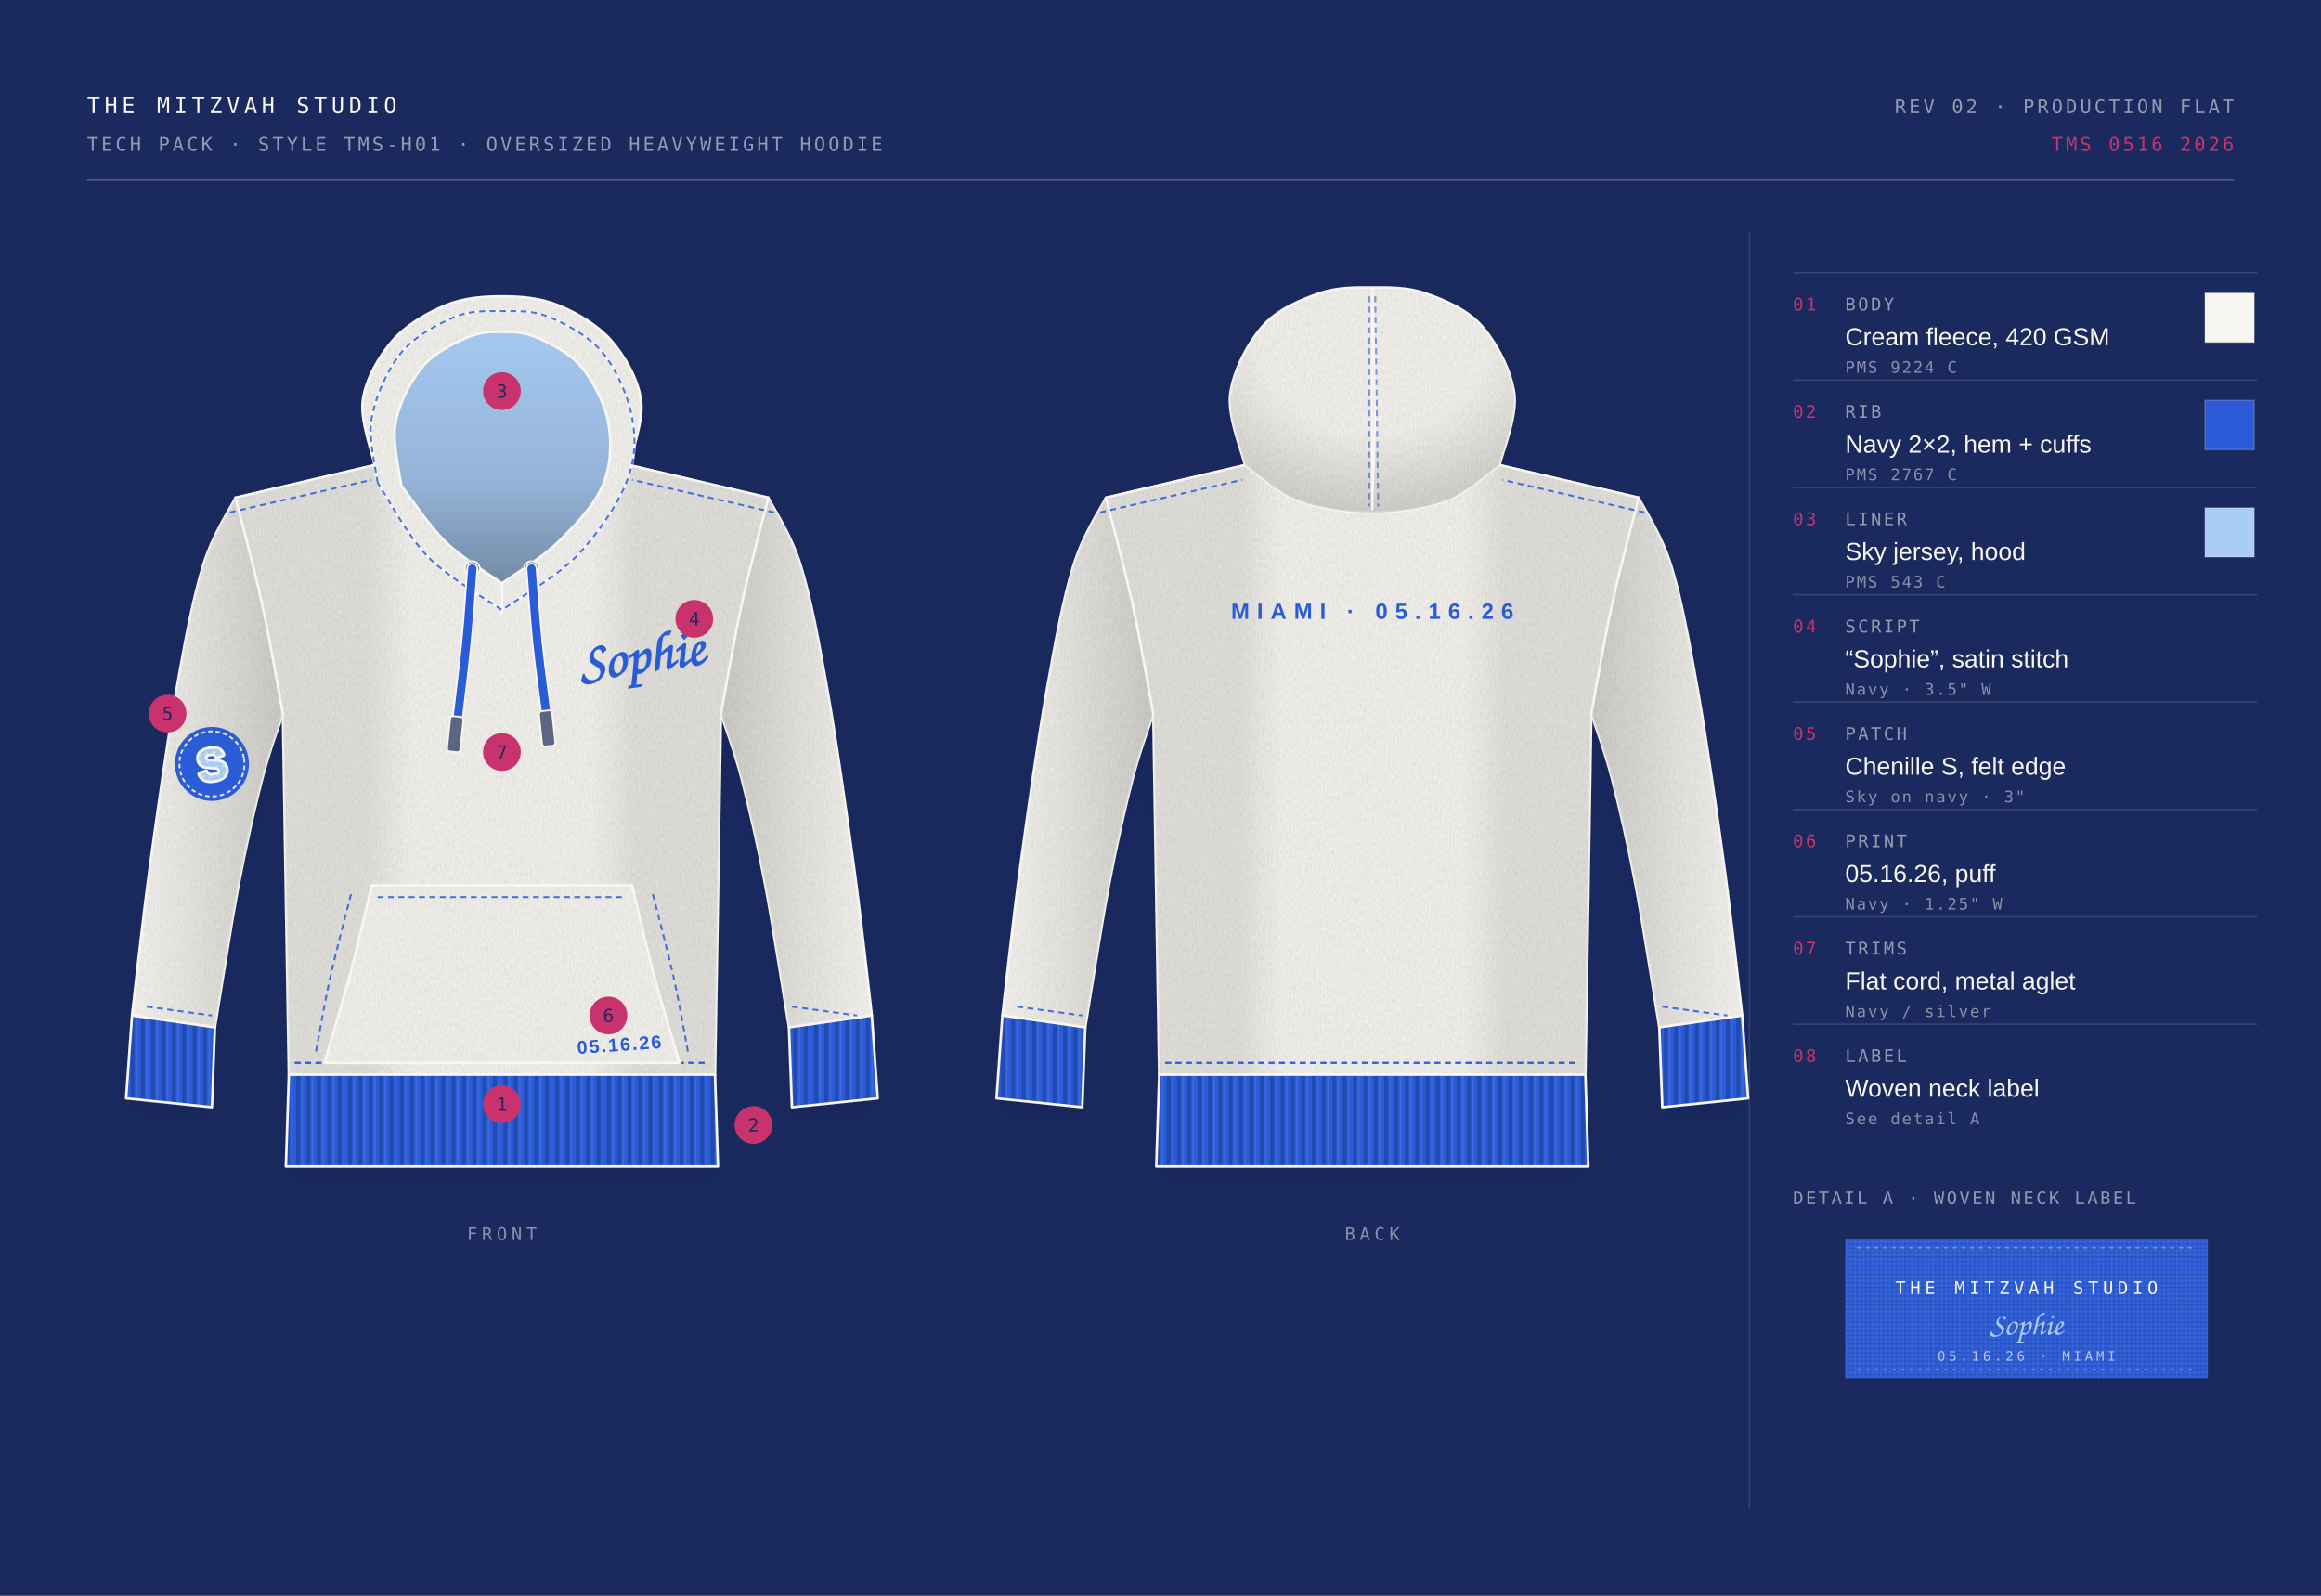
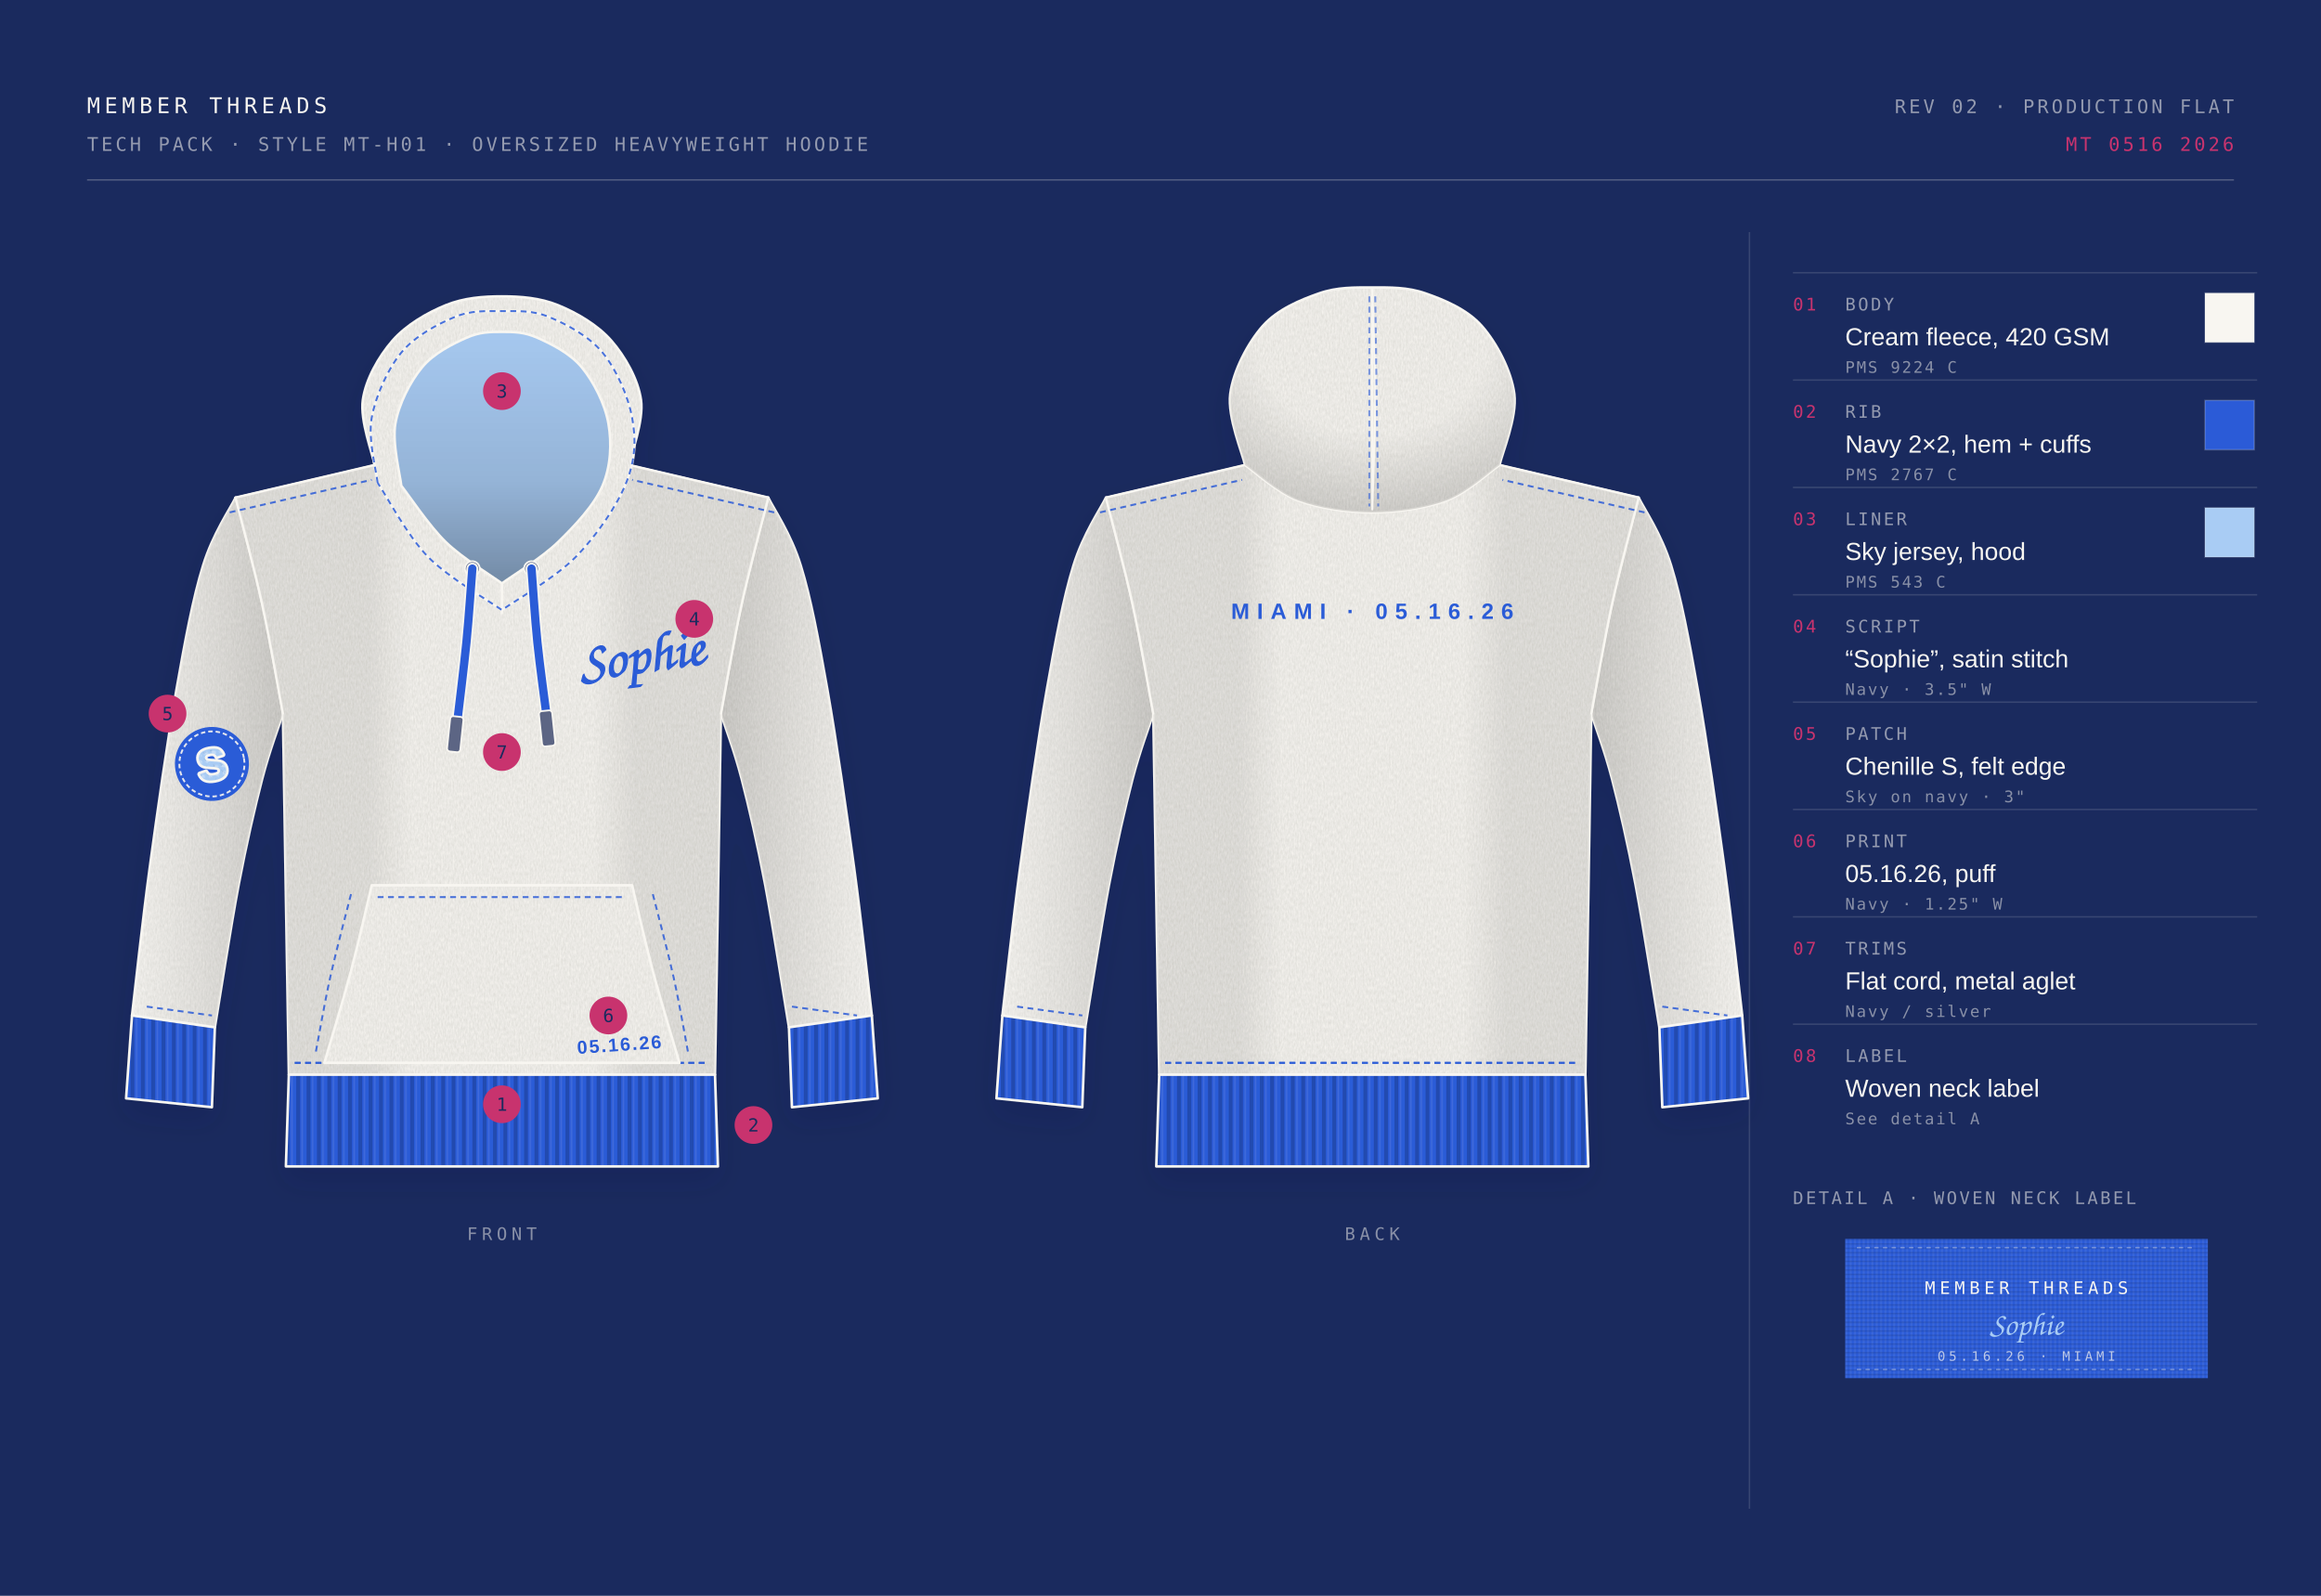
<svg xmlns="http://www.w3.org/2000/svg" viewBox="0 0 1600 1100" width="1600" height="1100" role="img">
  <defs>
    <filter id="pf-fleece" x="0" y="0" width="100%" height="100%">
      <feTurbulence type="fractalNoise" baseFrequency="0.9 0.35" numOctaves="2" seed="4" stitchTiles="stitch" />
      <feColorMatrix values="0 0 0 0 0  0 0 0 0 0  0 0 0 0 0  0 0 0 0.5 0" />
      <feComposite in2="SourceGraphic" operator="in" />
    </filter>
    <pattern id="pf-loops" width="5" height="5" patternUnits="userSpaceOnUse">
      <circle cx="2.5" cy="2.5" r="1.4" fill="#fff" fill-opacity="0.32" />
      <circle cx="1.2" cy="1.4" r="0.6" fill="#000" fill-opacity="0.12" />
    </pattern>
    <filter id="pf-fuzz" x="-10%" y="-10%" width="120%" height="120%">
      <feTurbulence type="fractalNoise" baseFrequency="0.9" numOctaves="2" seed="2" />
      <feDisplacementMap in="SourceGraphic" scale="2.2" />
    </filter>
    <filter id="pf-felt" x="0" y="0" width="100%" height="100%">
      <feTurbulence type="fractalNoise" baseFrequency="1.4" numOctaves="2" seed="8" />
      <feColorMatrix values="0 0 0 0 0  0 0 0 0 0  0 0 0 0 0  0 0 0 0.45 0" />
      <feComposite in2="SourceGraphic" operator="in" />
    </filter>
    <pattern id="pf-rib" width="7" height="10" patternUnits="userSpaceOnUse">
      <rect width="2.6" height="10" fill="#000" fill-opacity="0.18" />
      <rect x="3.6" width="1" height="10" fill="#fff" fill-opacity="0.1" />
    </pattern>
    <linearGradient id="pf-side" x1="0" x2="1">
      <stop offset="0.25" stop-color="#000" stop-opacity="0.07" />
      <stop offset="0.33" stop-color="#000" stop-opacity="0" />
      <stop offset="0.67" stop-color="#000" stop-opacity="0" />
      <stop offset="0.75" stop-color="#000" stop-opacity="0.07" />
    </linearGradient>
    <linearGradient id="pf-sleeveShadeL" x1="0" x2="1">
      <stop offset="0" stop-color="#fff" stop-opacity="0.12" />
      <stop offset="1" stop-color="#000" stop-opacity="0.16" />
    </linearGradient>
    <linearGradient id="pf-sleeveShadeR" x1="1" x2="0">
      <stop offset="0" stop-color="#fff" stop-opacity="0.12" />
      <stop offset="1" stop-color="#000" stop-opacity="0.16" />
    </linearGradient>
    <linearGradient id="pf-linerDepth" x1="0" y1="0" x2="0" y2="1">
      <stop offset="0" stop-color="#000" stop-opacity="0.02" />
      <stop offset="0.6" stop-color="#000" stop-opacity="0.12" />
      <stop offset="1" stop-color="#000" stop-opacity="0.32" />
    </linearGradient>
    <radialGradient id="pf-hoodBack" cx="0.5" cy="0.25" r="0.8">
      <stop offset="0.5" stop-color="#000" stop-opacity="0" />
      <stop offset="1" stop-color="#000" stop-opacity="0.16" />
    </radialGradient>
    <pattern id="pf-weave" width="3" height="3" patternUnits="userSpaceOnUse">
      <rect width="1.5" height="3" fill="#fff" fill-opacity="0.06" />
      <rect width="3" height="1" fill="#000" fill-opacity="0.12" />
    </pattern>
    <filter id="pf-drop" x="-10%" y="-10%" width="120%" height="125%">
      <feDropShadow dx="0" dy="10" stdDeviation="10" flood-color="#0E1A47" flood-opacity="0.12" />
    </filter>
  </defs>
  <rect width="1600" height="1100" fill="#1A2A5E" />
  <g font-family="'DM Mono','SF Mono',Menlo,Consolas,monospace" fill="#F8F6F1">
-     <text x="60" y="78" font-size="15" letter-spacing="3" font-weight="500">THE MITZVAH STUDIO</text>
-     <text x="60" y="104" font-size="13" letter-spacing="2" fill-opacity="0.55">TECH PACK · STYLE TMS-H01 · OVERSIZED HEAVYWEIGHT HOODIE</text>
+     <text x="60" y="78" font-size="15" letter-spacing="3" font-weight="500">MEMBER THREADS</text>
+     <text x="60" y="104" font-size="13" letter-spacing="2" fill-opacity="0.55">TECH PACK · STYLE MT-H01 · OVERSIZED HEAVYWEIGHT HOODIE</text>
    <text x="1540" y="78" font-size="13" letter-spacing="2" text-anchor="end" fill-opacity="0.55">REV 02 · PRODUCTION FLAT</text>
-     <text x="1540" y="104" font-size="13" letter-spacing="2" text-anchor="end" fill="#C8336E">TMS 0516 2026</text>
+     <text x="1540" y="104" font-size="13" letter-spacing="2" text-anchor="end" fill="#C8336E">MT 0516 2026</text>
  </g>
  <path d="M60 124 L1540 124" stroke="#F8F6F1" stroke-opacity="0.25" />
  <text x="346" y="854.8" text-anchor="middle" font-family="'DM Mono','SF Mono',Menlo,Consolas,monospace" font-size="12" letter-spacing="3" fill="#F8F6F1" fill-opacity="0.5">FRONT</text>
  <text x="946" y="854.8" text-anchor="middle" font-family="'DM Mono','SF Mono',Menlo,Consolas,monospace" font-size="12" letter-spacing="3" fill="#F8F6F1" fill-opacity="0.5">BACK</text>
  <path d="M1206 160 L1206 1040" stroke="#F8F6F1" stroke-opacity="0.14" />
  <g filter="url(#pf-drop)">
    <g transform="translate(40 190) scale(1.02)">
      <g>
        <path d="M120 150C116.3 157.7 104.7 174.3 98 196C91.3 217.7 86 246 80 280C74 314 67 363.3 62 400C57 436.7 52 483.3 50 500L106 508C108.7 492 116.7 440 122 412C127.3 384 133 359.3 138 340C143 320.7 149.7 303.3 152 296C149.7 283.7 143.3 246.3 138 222C132.7 197.7 123 162 120 150Z" fill="#F8F6F1" />
        <path d="M120 150C116.3 157.7 104.7 174.3 98 196C91.3 217.7 86 246 80 280C74 314 67 363.3 62 400C57 436.7 52 483.3 50 500L106 508C108.7 492 116.7 440 122 412C127.3 384 133 359.3 138 340C143 320.7 149.7 303.3 152 296C149.7 283.7 143.3 246.3 138 222C132.7 197.7 123 162 120 150Z" fill="#F8F6F1" filter="url(#pf-fleece)" opacity="0.22" />
        <path d="M120 150C116.3 157.7 104.7 174.3 98 196C91.3 217.7 86 246 80 280C74 314 67 363.3 62 400C57 436.7 52 483.3 50 500L106 508C108.7 492 116.7 440 122 412C127.3 384 133 359.3 138 340C143 320.7 149.7 303.3 152 296C149.7 283.7 143.3 246.3 138 222C132.7 197.7 123 162 120 150Z" fill="none" stroke="#F8F6F1" stroke-width="1.7" stroke-linejoin="round" stroke-linecap="round" />
        <path d="M480 150C477 162 467.3 197.7 462 222C456.7 246.3 450.3 283.7 448 296C450.3 303.3 457 320.7 462 340C467 359.3 472.7 384 478 412C483.3 440 491.3 492 494 508L550 500C548 483.3 543 436.7 538 400C533 363.3 526 314 520 280C514 246 508.7 217.7 502 196C495.3 174.3 483.7 157.7 480 150Z" fill="#F8F6F1" />
        <path d="M480 150C477 162 467.3 197.7 462 222C456.7 246.3 450.3 283.7 448 296C450.3 303.3 457 320.7 462 340C467 359.3 472.7 384 478 412C483.3 440 491.3 492 494 508L550 500C548 483.3 543 436.7 538 400C533 363.3 526 314 520 280C514 246 508.7 217.7 502 196C495.3 174.3 483.7 157.7 480 150Z" fill="#F8F6F1" filter="url(#pf-fleece)" opacity="0.22" />
        <path d="M480 150C477 162 467.3 197.7 462 222C456.7 246.3 450.3 283.7 448 296C450.3 303.3 457 320.7 462 340C467 359.3 472.7 384 478 412C483.3 440 491.3 492 494 508L550 500C548 483.3 543 436.7 538 400C533 363.3 526 314 520 280C514 246 508.7 217.7 502 196C495.3 174.3 483.7 157.7 480 150Z" fill="none" stroke="#F8F6F1" stroke-width="1.7" stroke-linejoin="round" stroke-linecap="round" />
        <path d="M120 150C116.3 157.7 104.7 174.3 98 196C91.3 217.7 86 246 80 280C74 314 67 363.3 62 400C57 436.7 52 483.3 50 500L106 508C108.7 492 116.7 440 122 412C127.3 384 133 359.3 138 340C143 320.7 149.7 303.3 152 296C149.7 283.7 143.3 246.3 138 222C132.7 197.7 123 162 120 150Z" fill="url(#pf-sleeveShadeL)" />
        <path d="M480 150C477 162 467.3 197.7 462 222C456.7 246.3 450.3 283.7 448 296C450.3 303.3 457 320.7 462 340C467 359.3 472.7 384 478 412C483.3 440 491.3 492 494 508L550 500C548 483.3 543 436.7 538 400C533 363.3 526 314 520 280C514 246 508.7 217.7 502 196C495.3 174.3 483.7 157.7 480 150Z" fill="url(#pf-sleeveShadeR)" />
        <path d="M214 128L120 150C123 162 132.7 197.7 138 222C143.3 246.3 149.7 283.7 152 296C152.3 316.7 153.3 379.3 154 420C154.7 460.7 155.7 520 156 540L444 540C444.3 520 445.3 460.7 446 420C446.7 379.3 447.7 316.7 448 296C450.3 283.7 456.7 246.3 462 222C467.3 197.7 477 162 480 150L386 128C371.7 126.3 328.7 118 300 118C271.3 118 228.3 126.3 214 128Z" fill="#F8F6F1" />
        <path d="M214 128L120 150C123 162 132.7 197.7 138 222C143.3 246.3 149.7 283.7 152 296C152.3 316.7 153.3 379.3 154 420C154.7 460.7 155.7 520 156 540L444 540C444.3 520 445.3 460.7 446 420C446.7 379.3 447.7 316.7 448 296C450.3 283.7 456.7 246.3 462 222C467.3 197.7 477 162 480 150L386 128C371.7 126.3 328.7 118 300 118C271.3 118 228.3 126.3 214 128Z" fill="#F8F6F1" filter="url(#pf-fleece)" opacity="0.22" />
        <path d="M214 128L120 150C123 162 132.7 197.7 138 222C143.3 246.3 149.7 283.7 152 296C152.3 316.7 153.3 379.3 154 420C154.7 460.7 155.7 520 156 540L444 540C444.3 520 445.3 460.7 446 420C446.7 379.3 447.7 316.7 448 296C450.3 283.7 456.7 246.3 462 222C467.3 197.7 477 162 480 150L386 128C371.7 126.3 328.7 118 300 118C271.3 118 228.3 126.3 214 128Z" fill="none" stroke="#F8F6F1" stroke-width="1.7" stroke-linejoin="round" stroke-linecap="round" />
        <path d="M214 128L120 150C123 162 132.7 197.7 138 222C143.3 246.3 149.7 283.7 152 296C152.3 316.7 153.3 379.3 154 420C154.7 460.7 155.7 520 156 540L444 540C444.3 520 445.3 460.7 446 420C446.7 379.3 447.7 316.7 448 296C450.3 283.7 456.7 246.3 462 222C467.3 197.7 477 162 480 150L386 128C371.7 126.3 328.7 118 300 118C271.3 118 228.3 126.3 214 128Z" fill="url(#pf-side)" />
        <path d="M214 128C212.7 120.7 204 98 206 84C208 70 216.7 54.7 226 44C235.3 33.3 249.7 25 262 20C274.3 15 287.3 14 300 14C312.7 14 325.7 15 338 20C350.3 25 364.7 33.3 374 44C383.3 54.7 392 70 394 84C396 98 387.3 120.7 386 128C371.7 126.7 328.7 120 300 120C271.3 120 228.3 126.7 214 128Z" fill="#F8F6F1" />
        <path d="M214 128C212.7 120.7 204 98 206 84C208 70 216.7 54.7 226 44C235.3 33.3 249.7 25 262 20C274.3 15 287.3 14 300 14C312.7 14 325.7 15 338 20C350.3 25 364.7 33.3 374 44C383.3 54.7 392 70 394 84C396 98 387.3 120.7 386 128C371.7 126.7 328.7 120 300 120C271.3 120 228.3 126.7 214 128Z" fill="#F8F6F1" filter="url(#pf-fleece)" opacity="0.22" />
        <path d="M214 128C212.7 120.7 204 98 206 84C208 70 216.7 54.7 226 44C235.3 33.3 249.7 25 262 20C274.3 15 287.3 14 300 14C312.7 14 325.7 15 338 20C350.3 25 364.7 33.3 374 44C383.3 54.7 392 70 394 84C396 98 387.3 120.7 386 128C371.7 126.7 328.7 120 300 120C271.3 120 228.3 126.7 214 128Z" fill="none" stroke="#F8F6F1" stroke-width="1.7" stroke-linejoin="round" stroke-linecap="round" />
        <path d="M50 500L106 508L104 562L46 556L50 500Z" fill="#2B5BD7" />
        <path d="M50 500L106 508L104 562L46 556L50 500Z" fill="url(#pf-rib)" />
        <path d="M50 500L106 508L104 562L46 556L50 500Z" fill="none" stroke="#F8F6F1" stroke-width="1.7" stroke-linejoin="round" stroke-linecap="round" />
        <path d="M550 500L554 556L496 562L494 508L550 500Z" fill="#2B5BD7" />
        <path d="M550 500L554 556L496 562L494 508L550 500Z" fill="url(#pf-rib)" />
        <path d="M550 500L554 556L496 562L494 508L550 500Z" fill="none" stroke="#F8F6F1" stroke-width="1.7" stroke-linejoin="round" stroke-linecap="round" />
        <path d="M156 540L444 540L446 602L154 602L156 540Z" fill="#2B5BD7" />
        <path d="M156 540L444 540L446 602L154 602L156 540Z" fill="url(#pf-rib)" />
        <path d="M156 540L444 540L446 602L154 602L156 540Z" fill="none" stroke="#F8F6F1" stroke-width="1.7" stroke-linejoin="round" stroke-linecap="round" />
        <path d="M120 150C123 162 132.7 197.7 138 222C143.3 246.3 149.7 283.7 152 296 M480 150C477 162 467.3 197.7 462 222C456.7 246.3 450.3 283.7 448 296" fill="none" stroke="#F8F6F1" stroke-linejoin="round" stroke-linecap="round" stroke-width="1.3" />
        <path d="M214 128L120 150 M386 128L480 150" fill="none" stroke="#F8F6F1" stroke-linejoin="round" stroke-linecap="round" stroke-width="1.3" />
        <path d="M160 532 L440 532 M60 494 L104 500 M496 494 L540 500 M116 160 L212 138 M484 160 L388 138" stroke="#2B5BD7" stroke-width="1.3" stroke-dasharray="4 3" fill="none" stroke-opacity="0.85" />
        <path d="M160 532 L440 532" stroke="#2B5BD7" stroke-width="1.3" stroke-dasharray="4 3" fill="none" stroke-opacity="0.85" />
        <path d="M212 412L388 412C390.3 421.7 396.7 450 402 470C407.3 490 417 521.7 420 532L180 532C183 521.7 192.7 490 198 470C203.3 450 209.7 421.7 212 412Z" fill="#F8F6F1" />
        <path d="M212 412L388 412C390.3 421.7 396.7 450 402 470C407.3 490 417 521.7 420 532L180 532C183 521.7 192.7 490 198 470C203.3 450 209.7 421.7 212 412Z" fill="#F8F6F1" filter="url(#pf-fleece)" opacity="0.22" />
        <path d="M212 412L388 412C390.3 421.7 396.7 450 402 470C407.3 490 417 521.7 420 532L180 532C183 521.7 192.7 490 198 470C203.3 450 209.7 421.7 212 412Z" fill="none" stroke="#F8F6F1" stroke-width="1.7" stroke-linejoin="round" stroke-linecap="round" />
        <path d="M198 418C195.7 427.3 188 456 184 474C180 492 175.7 517.3 174 526 M402 418C404.3 427.3 412 456 416 474C420 492 424.3 517.3 426 526 M216 420 L384 420" stroke="#2B5BD7" stroke-width="1.3" stroke-dasharray="4 3" fill="none" stroke-opacity="0.85" />
        <path d="M216 140C215.3 132.7 209.3 110.7 212 96C214.7 81.3 222.7 63.3 232 52C241.3 40.7 256.7 32.7 268 28C279.3 23.3 289.3 24 300 24C310.7 24 320.7 23.3 332 28C343.3 32.7 358.7 40.7 368 52C377.3 63.3 385.3 81.3 388 96C390.7 110.7 390.3 124.3 384 140C377.7 155.7 364 175.7 350 190C336 204.3 308.3 220 300 226C291.7 220 264 204.3 250 190C236 175.7 221.7 148.3 216 140Z" fill="#F8F6F1" />
        <path d="M216 140C215.3 132.7 209.3 110.7 212 96C214.7 81.3 222.7 63.3 232 52C241.3 40.7 256.7 32.7 268 28C279.3 23.3 289.3 24 300 24C310.7 24 320.7 23.3 332 28C343.3 32.7 358.7 40.7 368 52C377.3 63.3 385.3 81.3 388 96C390.7 110.7 390.3 124.3 384 140C377.7 155.7 364 175.7 350 190C336 204.3 308.3 220 300 226C291.7 220 264 204.3 250 190C236 175.7 221.7 148.3 216 140Z" fill="#F8F6F1" filter="url(#pf-fleece)" opacity="0.22" />
        <path d="M216 140C215.3 132.7 209.3 110.7 212 96C214.7 81.3 222.7 63.3 232 52C241.3 40.7 256.7 32.7 268 28C279.3 23.3 289.3 24 300 24C310.7 24 320.7 23.3 332 28C343.3 32.7 358.7 40.7 368 52C377.3 63.3 385.3 81.3 388 96C390.7 110.7 390.3 124.3 384 140C377.7 155.7 364 175.7 350 190C336 204.3 308.3 220 300 226C291.7 220 264 204.3 250 190C236 175.7 221.7 148.3 216 140Z" fill="none" stroke="#F8F6F1" stroke-width="1.7" stroke-linejoin="round" stroke-linecap="round" />
        <path d="M232 142C231.3 135 225.7 113.3 228 100C230.3 86.7 238 71.7 246 62C254 52.3 267 46 276 42C285 38 292 38 300 38C308 38 315 38 324 42C333 46 346 52.3 354 62C362 71.7 369.7 86.7 372 100C374.3 113.3 373.7 128.7 368 142C362.3 155.3 349.3 169 338 180C326.7 191 306.3 203.3 300 208C293.7 203.3 273.3 191 262 180C250.7 169 237 148.3 232 142Z" fill="#A9CCF4" />
        <path d="M232 142C231.3 135 225.7 113.3 228 100C230.3 86.7 238 71.7 246 62C254 52.3 267 46 276 42C285 38 292 38 300 38C308 38 315 38 324 42C333 46 346 52.3 354 62C362 71.7 369.7 86.7 372 100C374.3 113.3 373.7 128.7 368 142C362.3 155.3 349.3 169 338 180C326.7 191 306.3 203.3 300 208C293.7 203.3 273.3 191 262 180C250.7 169 237 148.3 232 142Z" fill="url(#pf-linerDepth)" />
        <path d="M232 142C231.3 135 225.7 113.3 228 100C230.3 86.7 238 71.7 246 62C254 52.3 267 46 276 42C285 38 292 38 300 38C308 38 315 38 324 42C333 46 346 52.3 354 62C362 71.7 369.7 86.7 372 100C374.3 113.3 373.7 128.7 368 142C362.3 155.3 349.3 169 338 180C326.7 191 306.3 203.3 300 208C293.7 203.3 273.3 191 262 180C250.7 169 237 148.3 232 142Z" fill="none" stroke="#F8F6F1" stroke-width="1.7" stroke-linejoin="round" stroke-linecap="round" />
        <path d="M300 208 L300 228" stroke="#F8F6F1" stroke-width="1.7" stroke-linejoin="round" stroke-linecap="round" />
        <path d="M216 140C215.3 132.7 209.3 110.7 212 96C214.7 81.3 222.7 63.3 232 52C241.3 40.7 256.7 32.7 268 28C279.3 23.3 289.3 24 300 24C310.7 24 320.7 23.3 332 28C343.3 32.7 358.7 40.7 368 52C377.3 63.3 385.3 81.3 388 96C390.7 110.7 390.3 124.3 384 140C377.7 155.7 364 175.7 350 190C336 204.3 308.3 220 300 226C291.7 220 264 204.3 250 190C236 175.7 221.7 148.3 216 140" stroke="#2B5BD7" stroke-width="1.3" stroke-dasharray="4 3" fill="none" stroke-opacity="0.85" />
        <circle cx="280" cy="198" r="5" fill="#5C6584" stroke="#F8F6F1" stroke-width="1.2" />
        <circle cx="320" cy="198" r="5" fill="#5C6584" stroke="#F8F6F1" stroke-width="1.2" />
        <path d="M280 198C279.3 206.3 277.7 231 276 248C274.3 265 271 291.3 270 300 M320 198C320.7 206.3 322.3 231.7 324 248C325.7 264.3 329 288 330 296" fill="none" stroke="#F8F6F1" stroke-width="8" stroke-linecap="round" />
        <path d="M280 198C279.3 206.3 277.7 231 276 248C274.3 265 271 291.3 270 300 M320 198C320.7 206.3 322.3 231.7 324 248C325.7 264.3 329 288 330 296" fill="none" stroke="#2B5BD7" stroke-width="5.6" stroke-linecap="round" />
        <rect x="265" y="298" width="9" height="24" rx="2" fill="#5C6584" stroke="#F8F6F1" stroke-width="1.2" transform="rotate(6 270 300)" />
        <rect x="325" y="294" width="9" height="24" rx="2" fill="#5C6584" stroke="#F8F6F1" stroke-width="1.2" transform="rotate(-6 330 296)" />
        <text x="396" y="268" transform="rotate(-8 396 268)" text-anchor="middle" font-family="'Snell Roundhand','Segoe Script','Brush Script MT',cursive" font-size="37" fill="#2B5BD7" stroke="#2B5BD7" stroke-width="0.8">Sophie</text>
        <text x="408" y="522" text-anchor="end" font-family="'Arial Black','Helvetica Neue',Arial,sans-serif" font-weight="900" font-size="12.5" letter-spacing="1.2" fill="#2B5BD7" transform="rotate(-4 408 522)">05.16.26</text>
        <g transform="translate(104 330) rotate(-10)">
          <g>
            <circle r="25" fill="#2B5BD7" />
            <circle r="25" fill="url(#pf-felt)" opacity="0.5" />
            <circle r="22" fill="none" stroke="#F8F6F1" stroke-width="1.25" stroke-dasharray="3 2" stroke-opacity="0.9" />
            <text y="10.8" text-anchor="middle" font-family="'Arial Black','Helvetica Neue',Arial,sans-serif" font-weight="900" font-size="30" fill="#A9CCF4" stroke="#F8F6F1" stroke-width="3.6" stroke-linejoin="round" paint-order="stroke">S</text>
            <text y="10.8" text-anchor="middle" font-family="'Arial Black','Helvetica Neue',Arial,sans-serif" font-weight="900" font-size="30" fill="url(#pf-loops)" filter="url(#pf-fuzz)">S</text>
          </g>
        </g>
      </g>
    </g>
    <g transform="translate(640 190) scale(1.02)">
      <g>
        <path d="M120 150C116.3 157.7 104.7 174.3 98 196C91.3 217.7 86 246 80 280C74 314 67 363.3 62 400C57 436.7 52 483.3 50 500L106 508C108.7 492 116.7 440 122 412C127.3 384 133 359.3 138 340C143 320.7 149.7 303.3 152 296C149.7 283.7 143.3 246.3 138 222C132.7 197.7 123 162 120 150Z" fill="#F8F6F1" />
        <path d="M120 150C116.3 157.7 104.7 174.3 98 196C91.3 217.7 86 246 80 280C74 314 67 363.3 62 400C57 436.7 52 483.3 50 500L106 508C108.7 492 116.7 440 122 412C127.3 384 133 359.3 138 340C143 320.7 149.7 303.3 152 296C149.7 283.7 143.3 246.3 138 222C132.7 197.7 123 162 120 150Z" fill="#F8F6F1" filter="url(#pf-fleece)" opacity="0.22" />
        <path d="M120 150C116.3 157.7 104.7 174.3 98 196C91.3 217.7 86 246 80 280C74 314 67 363.3 62 400C57 436.7 52 483.3 50 500L106 508C108.7 492 116.7 440 122 412C127.3 384 133 359.3 138 340C143 320.7 149.7 303.3 152 296C149.7 283.7 143.3 246.3 138 222C132.7 197.7 123 162 120 150Z" fill="none" stroke="#F8F6F1" stroke-width="1.7" stroke-linejoin="round" stroke-linecap="round" />
        <path d="M480 150C477 162 467.3 197.7 462 222C456.7 246.3 450.3 283.7 448 296C450.3 303.3 457 320.7 462 340C467 359.3 472.7 384 478 412C483.3 440 491.3 492 494 508L550 500C548 483.3 543 436.7 538 400C533 363.3 526 314 520 280C514 246 508.7 217.7 502 196C495.3 174.3 483.7 157.7 480 150Z" fill="#F8F6F1" />
        <path d="M480 150C477 162 467.3 197.7 462 222C456.7 246.3 450.3 283.7 448 296C450.3 303.3 457 320.7 462 340C467 359.3 472.7 384 478 412C483.3 440 491.3 492 494 508L550 500C548 483.3 543 436.7 538 400C533 363.3 526 314 520 280C514 246 508.7 217.7 502 196C495.3 174.3 483.7 157.7 480 150Z" fill="#F8F6F1" filter="url(#pf-fleece)" opacity="0.22" />
        <path d="M480 150C477 162 467.3 197.7 462 222C456.7 246.3 450.3 283.7 448 296C450.3 303.3 457 320.7 462 340C467 359.3 472.7 384 478 412C483.3 440 491.3 492 494 508L550 500C548 483.3 543 436.7 538 400C533 363.3 526 314 520 280C514 246 508.7 217.7 502 196C495.3 174.3 483.7 157.7 480 150Z" fill="none" stroke="#F8F6F1" stroke-width="1.7" stroke-linejoin="round" stroke-linecap="round" />
        <path d="M120 150C116.3 157.7 104.7 174.3 98 196C91.3 217.7 86 246 80 280C74 314 67 363.3 62 400C57 436.7 52 483.3 50 500L106 508C108.7 492 116.7 440 122 412C127.3 384 133 359.3 138 340C143 320.7 149.7 303.3 152 296C149.7 283.7 143.3 246.3 138 222C132.7 197.7 123 162 120 150Z" fill="url(#pf-sleeveShadeL)" />
        <path d="M480 150C477 162 467.3 197.7 462 222C456.7 246.3 450.3 283.7 448 296C450.3 303.3 457 320.7 462 340C467 359.3 472.7 384 478 412C483.3 440 491.3 492 494 508L550 500C548 483.3 543 436.7 538 400C533 363.3 526 314 520 280C514 246 508.7 217.7 502 196C495.3 174.3 483.7 157.7 480 150Z" fill="url(#pf-sleeveShadeR)" />
        <path d="M214 128L120 150C123 162 132.7 197.7 138 222C143.3 246.3 149.7 283.7 152 296C152.3 316.7 153.3 379.3 154 420C154.7 460.7 155.7 520 156 540L444 540C444.3 520 445.3 460.7 446 420C446.7 379.3 447.7 316.7 448 296C450.3 283.7 456.7 246.3 462 222C467.3 197.7 477 162 480 150L386 128C371.7 126.3 328.7 118 300 118C271.3 118 228.3 126.3 214 128Z" fill="#F8F6F1" />
        <path d="M214 128L120 150C123 162 132.7 197.7 138 222C143.3 246.3 149.7 283.7 152 296C152.3 316.7 153.3 379.3 154 420C154.7 460.7 155.7 520 156 540L444 540C444.3 520 445.3 460.7 446 420C446.7 379.3 447.7 316.7 448 296C450.3 283.7 456.7 246.3 462 222C467.3 197.7 477 162 480 150L386 128C371.7 126.3 328.7 118 300 118C271.3 118 228.3 126.3 214 128Z" fill="#F8F6F1" filter="url(#pf-fleece)" opacity="0.22" />
        <path d="M214 128L120 150C123 162 132.7 197.7 138 222C143.3 246.3 149.7 283.7 152 296C152.3 316.7 153.3 379.3 154 420C154.7 460.7 155.7 520 156 540L444 540C444.3 520 445.3 460.7 446 420C446.7 379.3 447.7 316.7 448 296C450.3 283.7 456.7 246.3 462 222C467.3 197.7 477 162 480 150L386 128C371.7 126.3 328.7 118 300 118C271.3 118 228.3 126.3 214 128Z" fill="none" stroke="#F8F6F1" stroke-width="1.7" stroke-linejoin="round" stroke-linecap="round" />
        <path d="M214 128L120 150C123 162 132.7 197.7 138 222C143.3 246.3 149.7 283.7 152 296C152.3 316.7 153.3 379.3 154 420C154.7 460.7 155.7 520 156 540L444 540C444.3 520 445.3 460.7 446 420C446.7 379.3 447.7 316.7 448 296C450.3 283.7 456.7 246.3 462 222C467.3 197.7 477 162 480 150L386 128C371.7 126.3 328.7 118 300 118C271.3 118 228.3 126.3 214 128Z" fill="url(#pf-side)" />
        <path d="M50 500L106 508L104 562L46 556L50 500Z" fill="#2B5BD7" />
        <path d="M50 500L106 508L104 562L46 556L50 500Z" fill="url(#pf-rib)" />
        <path d="M50 500L106 508L104 562L46 556L50 500Z" fill="none" stroke="#F8F6F1" stroke-width="1.7" stroke-linejoin="round" stroke-linecap="round" />
        <path d="M550 500L554 556L496 562L494 508L550 500Z" fill="#2B5BD7" />
        <path d="M550 500L554 556L496 562L494 508L550 500Z" fill="url(#pf-rib)" />
        <path d="M550 500L554 556L496 562L494 508L550 500Z" fill="none" stroke="#F8F6F1" stroke-width="1.7" stroke-linejoin="round" stroke-linecap="round" />
        <path d="M156 540L444 540L446 602L154 602L156 540Z" fill="#2B5BD7" />
        <path d="M156 540L444 540L446 602L154 602L156 540Z" fill="url(#pf-rib)" />
        <path d="M156 540L444 540L446 602L154 602L156 540Z" fill="none" stroke="#F8F6F1" stroke-width="1.7" stroke-linejoin="round" stroke-linecap="round" />
        <path d="M120 150C123 162 132.7 197.7 138 222C143.3 246.3 149.7 283.7 152 296 M480 150C477 162 467.3 197.7 462 222C456.7 246.3 450.3 283.7 448 296" fill="none" stroke="#F8F6F1" stroke-linejoin="round" stroke-linecap="round" stroke-width="1.3" />
        <path d="M214 128L120 150 M386 128L480 150" fill="none" stroke="#F8F6F1" stroke-linejoin="round" stroke-linecap="round" stroke-width="1.3" />
        <path d="M160 532 L440 532 M60 494 L104 500 M496 494 L540 500 M116 160 L212 138 M484 160 L388 138" stroke="#2B5BD7" stroke-width="1.3" stroke-dasharray="4 3" fill="none" stroke-opacity="0.85" />
        <path d="M160 532 L440 532" stroke="#2B5BD7" stroke-width="1.3" stroke-dasharray="4 3" fill="none" stroke-opacity="0.85" />
        <path d="M214 128C212.3 120 202 95.7 204 80C206 64.3 216 45.3 226 34C236 22.7 251.7 16.3 264 12C276.3 7.7 288 8 300 8C312 8 323.7 7.7 336 12C348.3 16.3 364 22.7 374 34C384 45.3 394 64.3 396 80C398 95.7 387.7 120 386 128C380 132 364.3 146.7 350 152C335.7 157.3 316.7 160 300 160C283.3 160 264.3 157.3 250 152C235.7 146.7 220 132 214 128Z" fill="#F8F6F1" />
        <path d="M214 128C212.3 120 202 95.7 204 80C206 64.3 216 45.3 226 34C236 22.7 251.7 16.3 264 12C276.3 7.7 288 8 300 8C312 8 323.7 7.7 336 12C348.3 16.3 364 22.7 374 34C384 45.3 394 64.3 396 80C398 95.7 387.7 120 386 128C380 132 364.3 146.7 350 152C335.7 157.3 316.7 160 300 160C283.3 160 264.3 157.3 250 152C235.7 146.7 220 132 214 128Z" fill="#F8F6F1" filter="url(#pf-fleece)" opacity="0.22" />
        <path d="M214 128C212.3 120 202 95.7 204 80C206 64.3 216 45.3 226 34C236 22.7 251.7 16.3 264 12C276.3 7.7 288 8 300 8C312 8 323.7 7.7 336 12C348.3 16.3 364 22.7 374 34C384 45.3 394 64.3 396 80C398 95.7 387.7 120 386 128C380 132 364.3 146.7 350 152C335.7 157.3 316.7 160 300 160C283.3 160 264.3 157.3 250 152C235.7 146.7 220 132 214 128Z" fill="none" stroke="#F8F6F1" stroke-width="1.7" stroke-linejoin="round" stroke-linecap="round" />
        <path d="M214 128C212.3 120 202 95.7 204 80C206 64.3 216 45.3 226 34C236 22.7 251.7 16.3 264 12C276.3 7.7 288 8 300 8C312 8 323.7 7.7 336 12C348.3 16.3 364 22.7 374 34C384 45.3 394 64.3 396 80C398 95.7 387.7 120 386 128C380 132 364.3 146.7 350 152C335.7 157.3 316.7 160 300 160C283.3 160 264.3 157.3 250 152C235.7 146.7 220 132 214 128Z" fill="url(#pf-hoodBack)" />
        <path d="M300 9C300.3 20.8 302 55.2 302 80C302 104.8 300.3 145 300 158Z" fill="none" stroke="#F8F6F1" stroke-linejoin="round" stroke-linecap="round" stroke-width="1.3" />
        <path d="M298 14 L298 156 M302 14 L304 156" stroke="#2B5BD7" stroke-width="1.3" stroke-dasharray="4 3" fill="none" stroke-opacity="0.6" />
        <text x="300" y="232" text-anchor="middle" font-family="'Arial Black','Helvetica Neue',Arial,sans-serif" font-weight="900" font-size="15" letter-spacing="5" fill="#2B5BD7">MIAMI · 05.16.26</text>
      </g>
    </g>
  </g>
  <g transform="translate(346 761.2)">
    <circle r="13" fill="#C8336E" />
    <text y="4.5" text-anchor="middle" font-family="'DM Mono','SF Mono',Menlo,Consolas,monospace" font-size="12.5" font-weight="500" fill="#1A2A5E">1</text>
  </g>
  <g transform="translate(519.4 775.5)">
    <circle r="13" fill="#C8336E" />
    <text y="4.5" text-anchor="middle" font-family="'DM Mono','SF Mono',Menlo,Consolas,monospace" font-size="12.5" font-weight="500" fill="#1A2A5E">2</text>
  </g>
  <g transform="translate(346 269.6)">
    <circle r="13" fill="#C8336E" />
    <text y="4.5" text-anchor="middle" font-family="'DM Mono','SF Mono',Menlo,Consolas,monospace" font-size="12.5" font-weight="500" fill="#1A2A5E">3</text>
  </g>
  <g transform="translate(478.6 426.6)">
    <circle r="13" fill="#C8336E" />
    <text y="4.5" text-anchor="middle" font-family="'DM Mono','SF Mono',Menlo,Consolas,monospace" font-size="12.5" font-weight="500" fill="#1A2A5E">4</text>
  </g>
  <g transform="translate(115.5 491.9)">
    <circle r="13" fill="#C8336E" />
    <text y="4.5" text-anchor="middle" font-family="'DM Mono','SF Mono',Menlo,Consolas,monospace" font-size="12.5" font-weight="500" fill="#1A2A5E">5</text>
  </g>
  <g transform="translate(419.4 700)">
    <circle r="13" fill="#C8336E" />
    <text y="4.5" text-anchor="middle" font-family="'DM Mono','SF Mono',Menlo,Consolas,monospace" font-size="12.5" font-weight="500" fill="#1A2A5E">6</text>
  </g>
  <g transform="translate(346 518.4)">
    <circle r="13" fill="#C8336E" />
    <text y="4.5" text-anchor="middle" font-family="'DM Mono','SF Mono',Menlo,Consolas,monospace" font-size="12.5" font-weight="500" fill="#1A2A5E">7</text>
  </g>
  <g>
    <path d="M1236 188 L1556 188" stroke="#F8F6F1" stroke-opacity="0.14" />
    <text x="1236" y="214" font-family="'DM Mono','SF Mono',Menlo,Consolas,monospace" font-size="12" letter-spacing="1.6" fill="#C8336E">01</text>
    <text x="1272" y="214" font-family="'DM Mono','SF Mono',Menlo,Consolas,monospace" font-size="12" letter-spacing="1.6" fill="#F8F6F1" fill-opacity="0.55">BODY</text>
    <text x="1272" y="238" font-family="'Helvetica Neue',Arial,sans-serif" font-size="17" fill="#F8F6F1">Cream fleece, 420 GSM</text>
    <text x="1272" y="257" font-family="'DM Mono','SF Mono',Menlo,Consolas,monospace" font-size="11" letter-spacing="1.2" fill="#F8F6F1" fill-opacity="0.5">PMS 9224 C</text>
    <rect x="1520" y="202" width="34" height="34" fill="#F8F6F1" stroke="#F8F6F1" stroke-opacity="0.2" />
  </g>
  <g>
    <path d="M1236 262 L1556 262" stroke="#F8F6F1" stroke-opacity="0.14" />
    <text x="1236" y="288" font-family="'DM Mono','SF Mono',Menlo,Consolas,monospace" font-size="12" letter-spacing="1.6" fill="#C8336E">02</text>
    <text x="1272" y="288" font-family="'DM Mono','SF Mono',Menlo,Consolas,monospace" font-size="12" letter-spacing="1.6" fill="#F8F6F1" fill-opacity="0.55">RIB</text>
    <text x="1272" y="312" font-family="'Helvetica Neue',Arial,sans-serif" font-size="17" fill="#F8F6F1">Navy 2×2, hem + cuffs</text>
    <text x="1272" y="331" font-family="'DM Mono','SF Mono',Menlo,Consolas,monospace" font-size="11" letter-spacing="1.2" fill="#F8F6F1" fill-opacity="0.5">PMS 2767 C</text>
    <rect x="1520" y="276" width="34" height="34" fill="#2B5BD7" stroke="#F8F6F1" stroke-opacity="0.2" />
  </g>
  <g>
    <path d="M1236 336 L1556 336" stroke="#F8F6F1" stroke-opacity="0.14" />
    <text x="1236" y="362" font-family="'DM Mono','SF Mono',Menlo,Consolas,monospace" font-size="12" letter-spacing="1.6" fill="#C8336E">03</text>
    <text x="1272" y="362" font-family="'DM Mono','SF Mono',Menlo,Consolas,monospace" font-size="12" letter-spacing="1.6" fill="#F8F6F1" fill-opacity="0.55">LINER</text>
    <text x="1272" y="386" font-family="'Helvetica Neue',Arial,sans-serif" font-size="17" fill="#F8F6F1">Sky jersey, hood</text>
    <text x="1272" y="405" font-family="'DM Mono','SF Mono',Menlo,Consolas,monospace" font-size="11" letter-spacing="1.2" fill="#F8F6F1" fill-opacity="0.5">PMS 543 C</text>
    <rect x="1520" y="350" width="34" height="34" fill="#A9CCF4" stroke="#F8F6F1" stroke-opacity="0.2" />
  </g>
  <g>
    <path d="M1236 410 L1556 410" stroke="#F8F6F1" stroke-opacity="0.14" />
    <text x="1236" y="436" font-family="'DM Mono','SF Mono',Menlo,Consolas,monospace" font-size="12" letter-spacing="1.6" fill="#C8336E">04</text>
    <text x="1272" y="436" font-family="'DM Mono','SF Mono',Menlo,Consolas,monospace" font-size="12" letter-spacing="1.6" fill="#F8F6F1" fill-opacity="0.55">SCRIPT</text>
    <text x="1272" y="460" font-family="'Helvetica Neue',Arial,sans-serif" font-size="17" fill="#F8F6F1">“Sophie”, satin stitch</text>
    <text x="1272" y="479" font-family="'DM Mono','SF Mono',Menlo,Consolas,monospace" font-size="11" letter-spacing="1.2" fill="#F8F6F1" fill-opacity="0.5">Navy · 3.5" W</text>
  </g>
  <g>
    <path d="M1236 484 L1556 484" stroke="#F8F6F1" stroke-opacity="0.14" />
    <text x="1236" y="510" font-family="'DM Mono','SF Mono',Menlo,Consolas,monospace" font-size="12" letter-spacing="1.6" fill="#C8336E">05</text>
    <text x="1272" y="510" font-family="'DM Mono','SF Mono',Menlo,Consolas,monospace" font-size="12" letter-spacing="1.6" fill="#F8F6F1" fill-opacity="0.55">PATCH</text>
    <text x="1272" y="534" font-family="'Helvetica Neue',Arial,sans-serif" font-size="17" fill="#F8F6F1">Chenille S, felt edge</text>
    <text x="1272" y="553" font-family="'DM Mono','SF Mono',Menlo,Consolas,monospace" font-size="11" letter-spacing="1.2" fill="#F8F6F1" fill-opacity="0.5">Sky on navy · 3"</text>
  </g>
  <g>
    <path d="M1236 558 L1556 558" stroke="#F8F6F1" stroke-opacity="0.14" />
    <text x="1236" y="584" font-family="'DM Mono','SF Mono',Menlo,Consolas,monospace" font-size="12" letter-spacing="1.6" fill="#C8336E">06</text>
    <text x="1272" y="584" font-family="'DM Mono','SF Mono',Menlo,Consolas,monospace" font-size="12" letter-spacing="1.6" fill="#F8F6F1" fill-opacity="0.55">PRINT</text>
    <text x="1272" y="608" font-family="'Helvetica Neue',Arial,sans-serif" font-size="17" fill="#F8F6F1">05.16.26, puff</text>
    <text x="1272" y="627" font-family="'DM Mono','SF Mono',Menlo,Consolas,monospace" font-size="11" letter-spacing="1.2" fill="#F8F6F1" fill-opacity="0.5">Navy · 1.25" W</text>
  </g>
  <g>
    <path d="M1236 632 L1556 632" stroke="#F8F6F1" stroke-opacity="0.14" />
    <text x="1236" y="658" font-family="'DM Mono','SF Mono',Menlo,Consolas,monospace" font-size="12" letter-spacing="1.6" fill="#C8336E">07</text>
    <text x="1272" y="658" font-family="'DM Mono','SF Mono',Menlo,Consolas,monospace" font-size="12" letter-spacing="1.6" fill="#F8F6F1" fill-opacity="0.55">TRIMS</text>
    <text x="1272" y="682" font-family="'Helvetica Neue',Arial,sans-serif" font-size="17" fill="#F8F6F1">Flat cord, metal aglet</text>
    <text x="1272" y="701" font-family="'DM Mono','SF Mono',Menlo,Consolas,monospace" font-size="11" letter-spacing="1.2" fill="#F8F6F1" fill-opacity="0.5">Navy / silver</text>
  </g>
  <g>
    <path d="M1236 706 L1556 706" stroke="#F8F6F1" stroke-opacity="0.14" />
    <text x="1236" y="732" font-family="'DM Mono','SF Mono',Menlo,Consolas,monospace" font-size="12" letter-spacing="1.6" fill="#C8336E">08</text>
    <text x="1272" y="732" font-family="'DM Mono','SF Mono',Menlo,Consolas,monospace" font-size="12" letter-spacing="1.6" fill="#F8F6F1" fill-opacity="0.55">LABEL</text>
    <text x="1272" y="756" font-family="'Helvetica Neue',Arial,sans-serif" font-size="17" fill="#F8F6F1">Woven neck label</text>
    <text x="1272" y="775" font-family="'DM Mono','SF Mono',Menlo,Consolas,monospace" font-size="11" letter-spacing="1.2" fill="#F8F6F1" fill-opacity="0.5">See detail A</text>
  </g>
  <g transform="translate(1236 830)">
    <text font-family="'DM Mono','SF Mono',Menlo,Consolas,monospace" font-size="12" letter-spacing="1.6" fill="#F8F6F1" fill-opacity="0.55">DETAIL A · WOVEN NECK LABEL</text>
    <g transform="translate(36 24)">
      <path d="M0 0 L250 0 L250 96 L0 96 Z" fill="#2B5BD7" />
      <path d="M0 0 L250 0 L250 96 L0 96 Z" fill="url(#pf-weave)" />
      <path d="M8 6 L242 6 M8 90 L242 90" stroke="#F8F6F1" stroke-opacity="0.35" stroke-dasharray="3 3" />
-       <text x="125" y="38" text-anchor="middle" font-family="'DM Mono','SF Mono',Menlo,Consolas,monospace" font-size="12" letter-spacing="3" fill="#F8F6F1">THE MITZVAH STUDIO</text>
+       <text x="125" y="38" text-anchor="middle" font-family="'DM Mono','SF Mono',Menlo,Consolas,monospace" font-size="12" letter-spacing="3" fill="#F8F6F1">MEMBER THREADS</text>
      <text x="125" y="66" text-anchor="middle" font-family="'Snell Roundhand','Segoe Script','Brush Script MT',cursive" font-size="22" fill="#A9CCF4">Sophie</text>
      <text x="125" y="84" text-anchor="middle" font-family="'DM Mono','SF Mono',Menlo,Consolas,monospace" font-size="9" letter-spacing="2.4" fill="#F8F6F1" fill-opacity="0.7">05.16.26 · MIAMI</text>
    </g>
  </g>
</svg>
